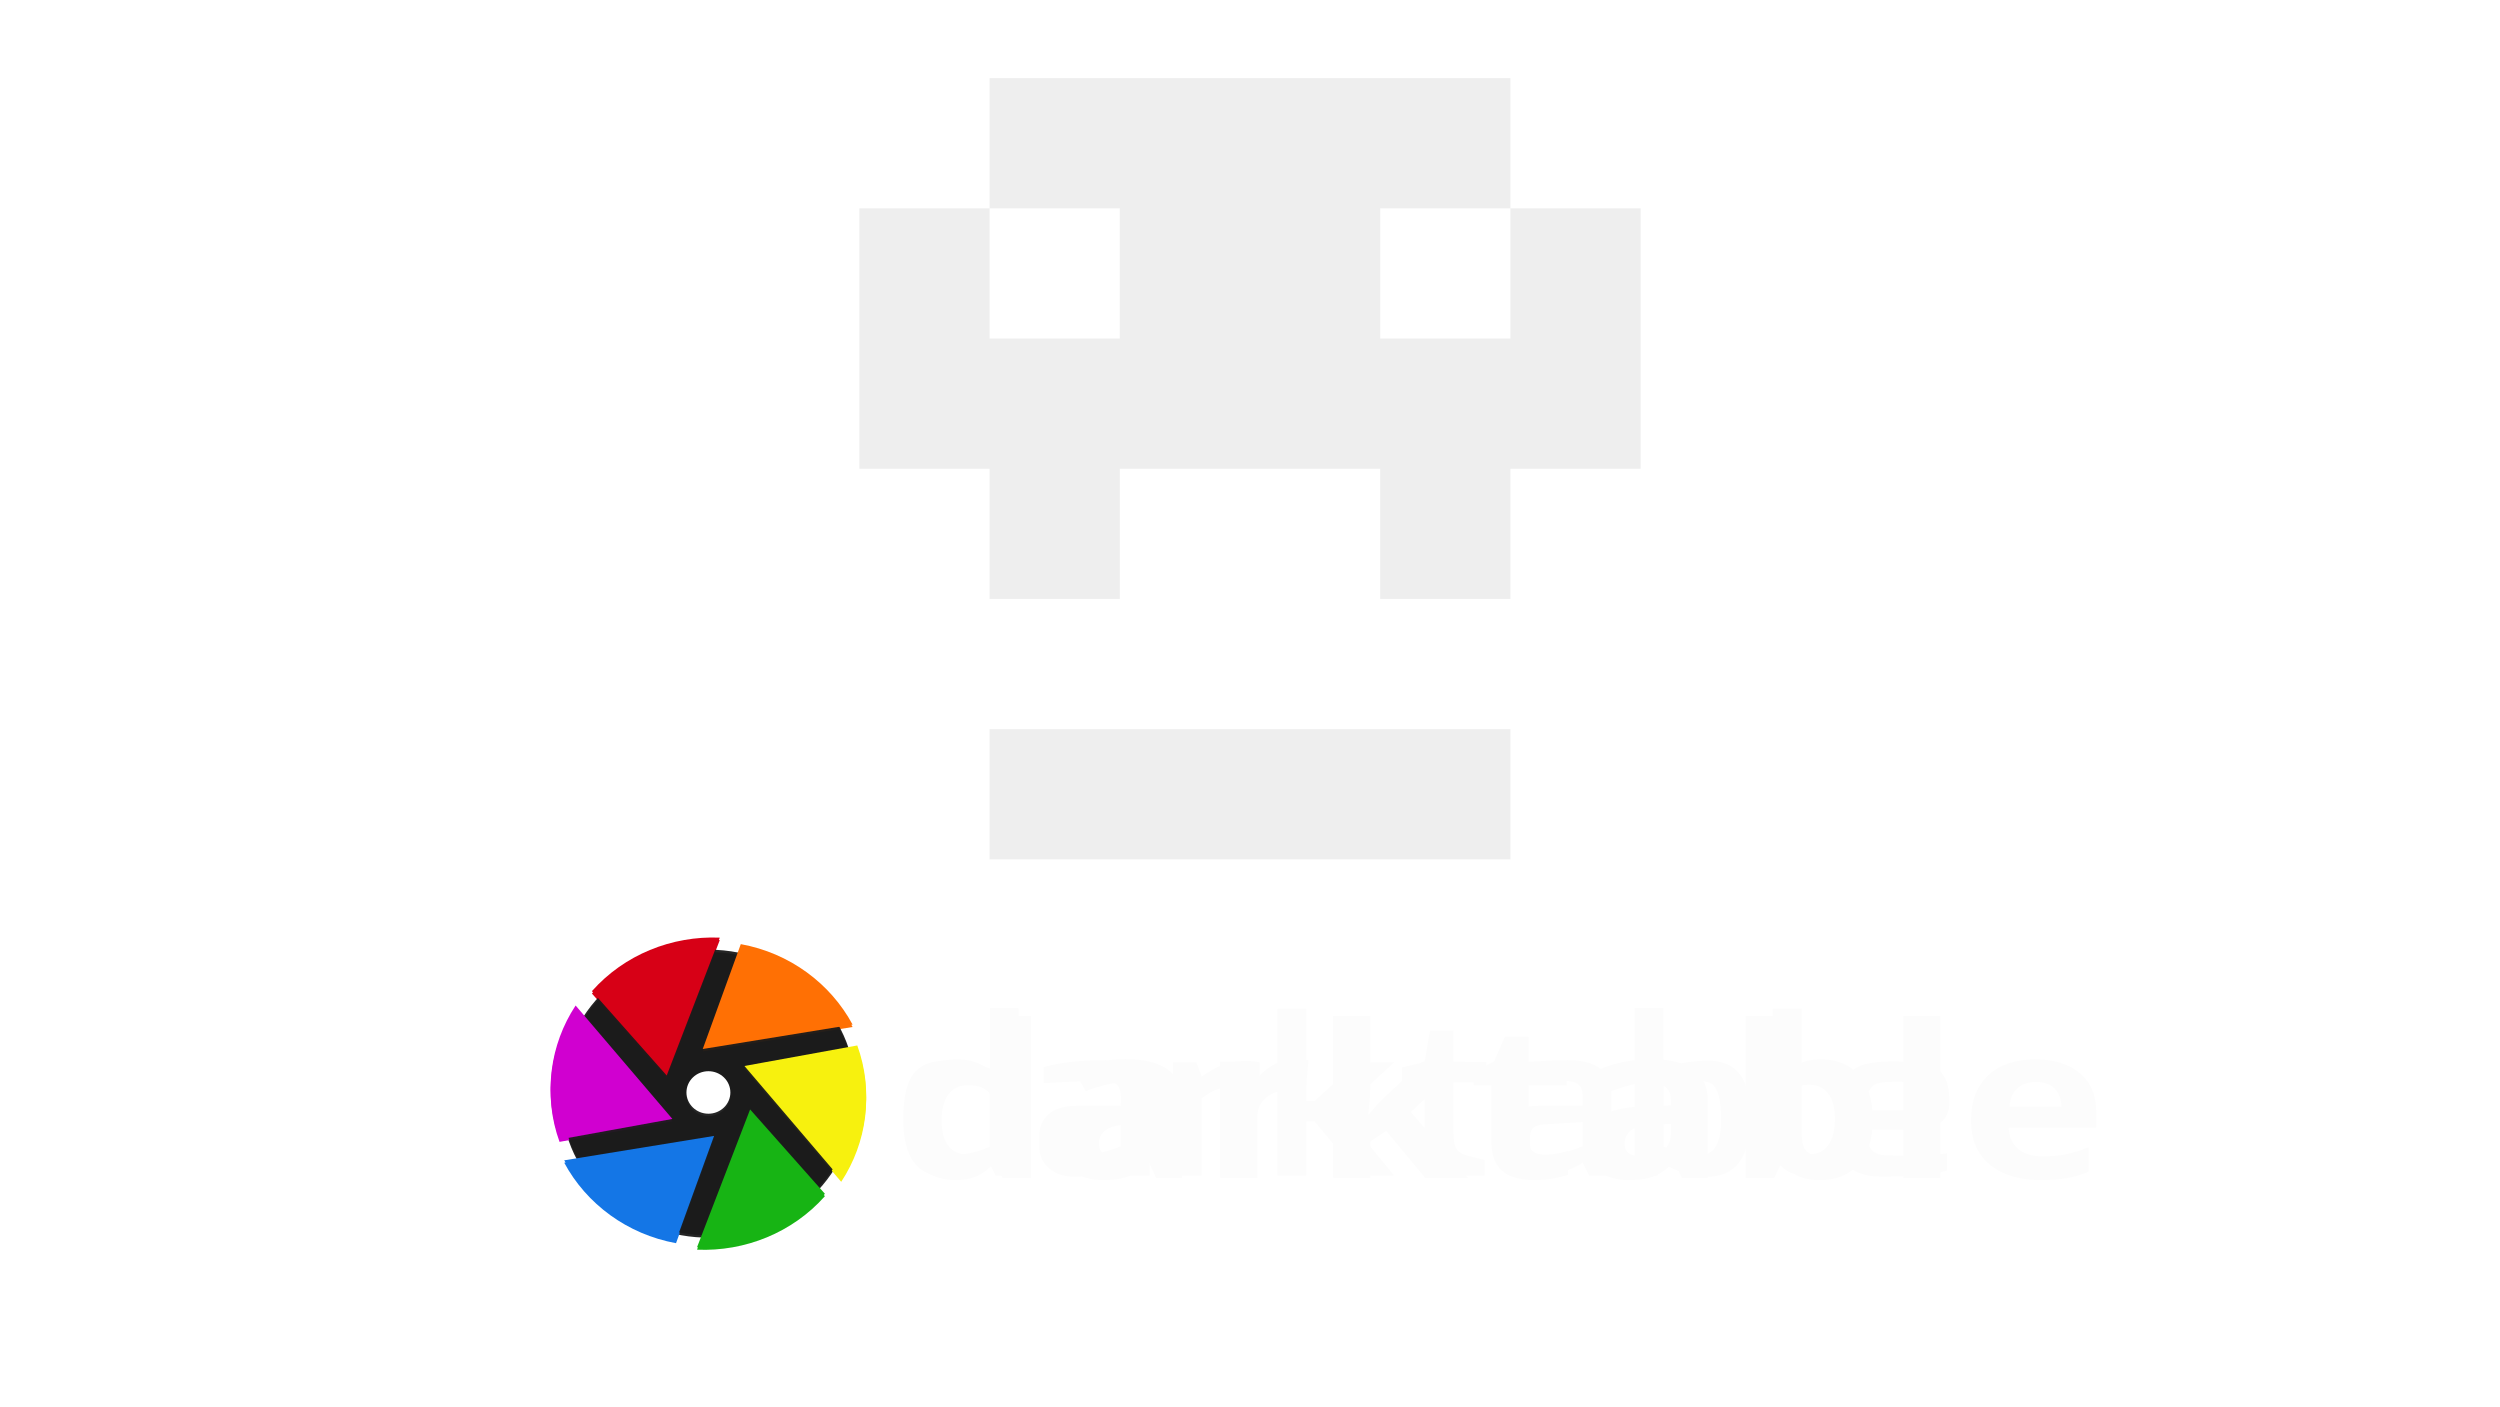
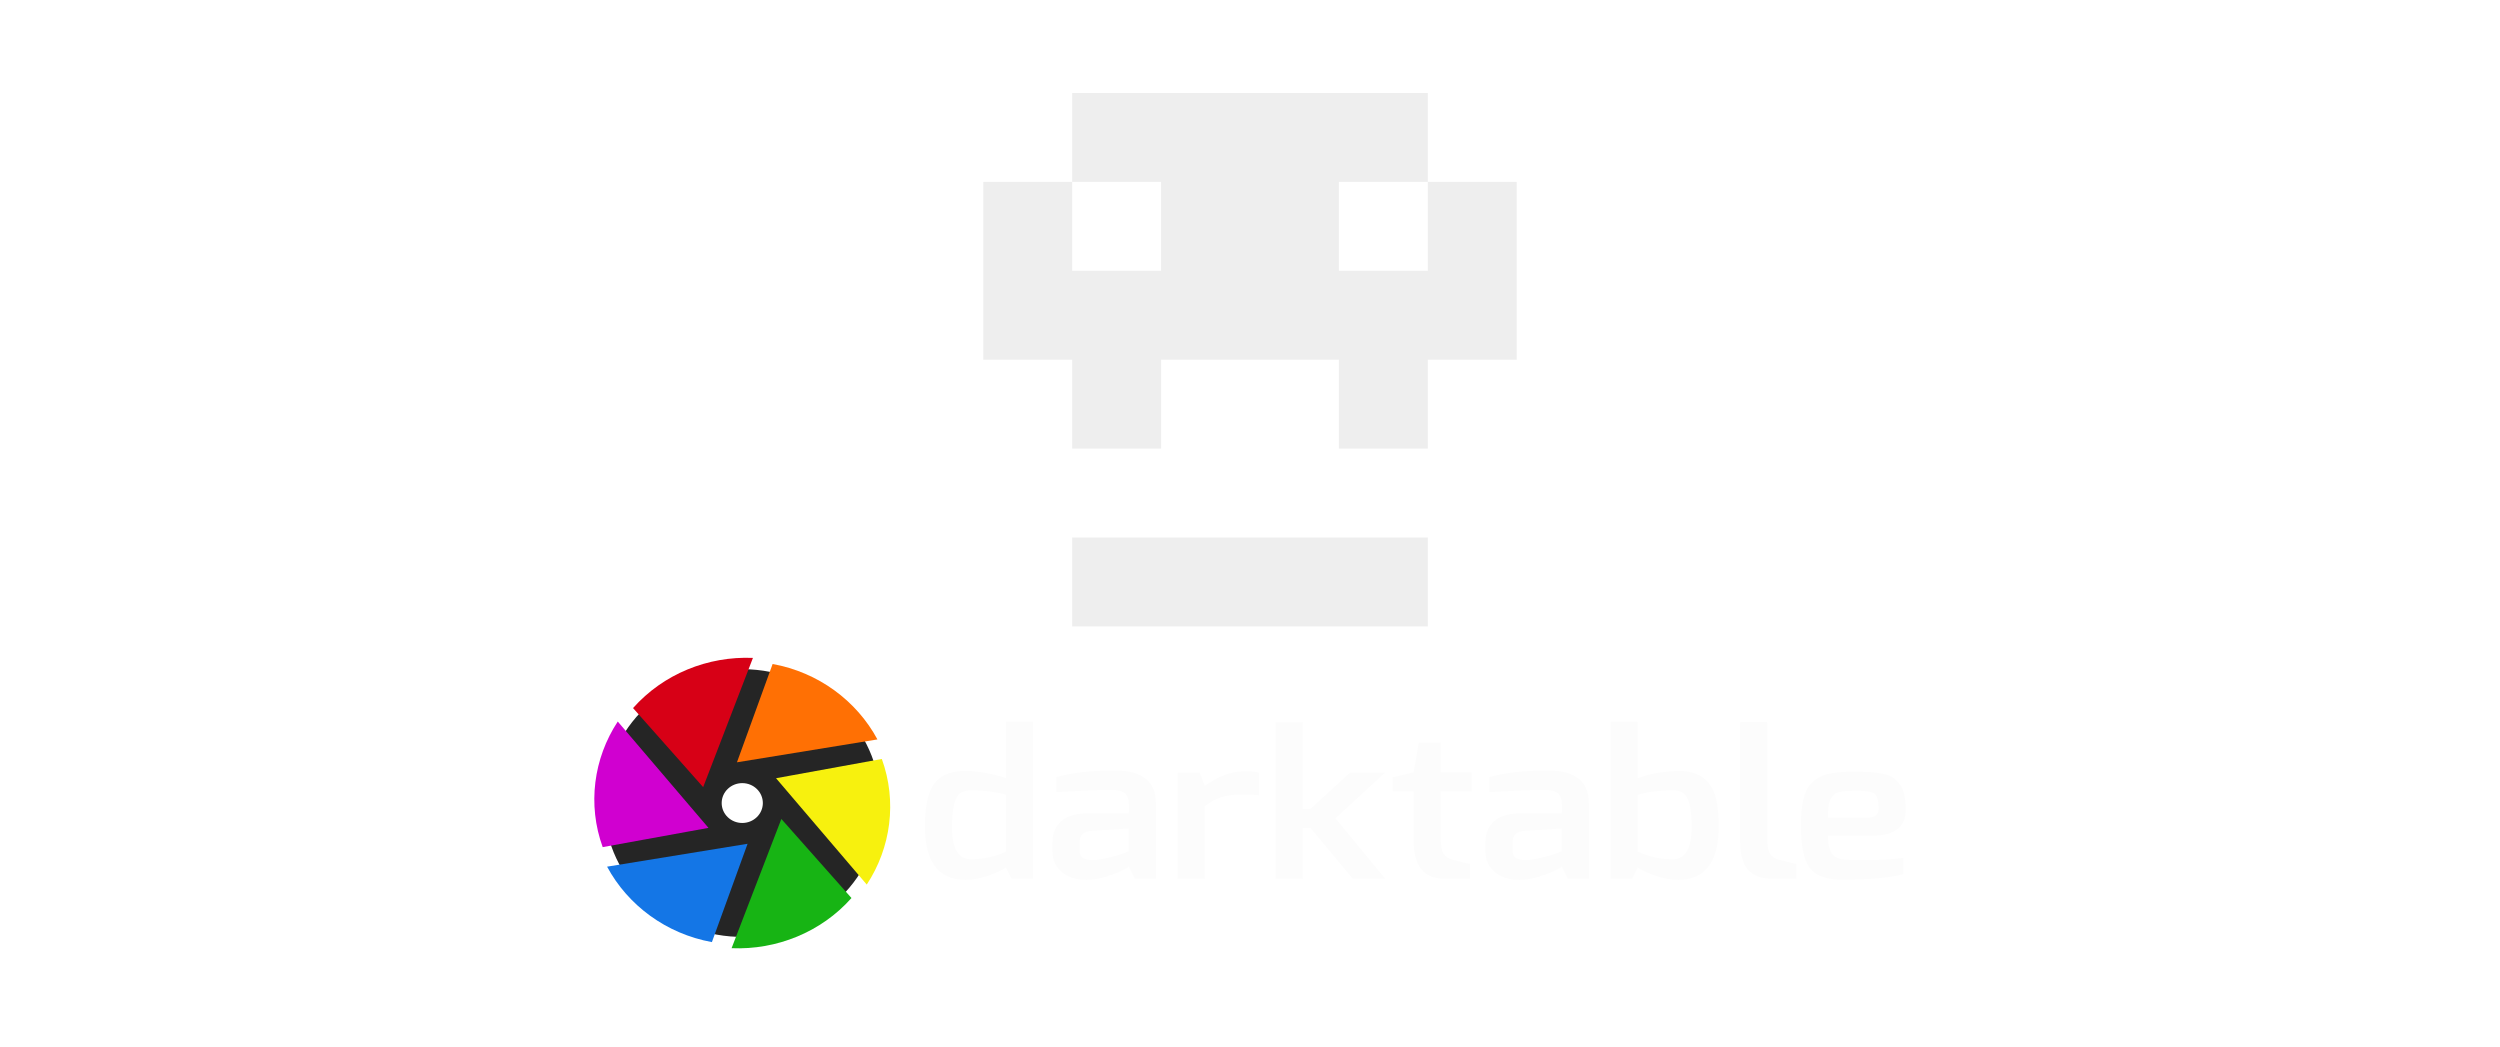
- <svg xmlns="http://www.w3.org/2000/svg" xmlns:xlink="http://www.w3.org/1999/xlink" width="1920" height="1080" viewBox="0 0 1920 1080" id="svg2" version="1.1">
+ <svg xmlns="http://www.w3.org/2000/svg" xmlns:xlink="http://www.w3.org/1999/xlink" width="2048" height="857" viewBox="0 0 2048 857" id="svg2" version="1.1">
  <defs id="defs4">
    <linearGradient xlink:href="#linearGradient4163" id="linearGradient5313" gradientUnits="userSpaceOnUse" gradientTransform="matrix(0.2008098,0,0,0.2189686,-2283.901,2088.739)" x1="372.859" y1="593.388" x2="318.297" y2="726.388" />
    <linearGradient id="linearGradient4163">
      <stop id="stop4165" offset="0" style="stop-color:#ff7004;stop-opacity:1;" />
      <stop id="stop4167" offset="1" style="stop-color:#ba4704;stop-opacity:1;" />
    </linearGradient>
    <linearGradient xlink:href="#linearGradient4105" id="linearGradient5315" gradientUnits="userSpaceOnUse" gradientTransform="matrix(0.1004049,0.1896324,-0.1739064,0.1094843,-2121.04,2127.015)" x1="277.627" y1="637.059" x2="454.048" y2="683.489" />
    <linearGradient id="linearGradient4105">
      <stop id="stop4107" offset="0" style="stop-color:#f7f10e;stop-opacity:1;" />
      <stop id="stop4109" offset="1" style="stop-color:#c58907;stop-opacity:1;" />
    </linearGradient>
    <linearGradient xlink:href="#linearGradient4123" id="linearGradient5317" gradientUnits="userSpaceOnUse" gradientTransform="matrix(-0.1004049,0.1896324,-0.1739064,-0.1094843,-2070.01,2299.949)" x1="253.838" y1="725.269" x2="401.186" y2="612.484" />
    <linearGradient id="linearGradient4123">
      <stop id="stop4125" offset="0" style="stop-color:#17b414;stop-opacity:1;" />
      <stop id="stop4127" offset="1" style="stop-color:#176314;stop-opacity:1;" />
    </linearGradient>
    <linearGradient xlink:href="#linearGradient4133" id="linearGradient5319" gradientUnits="userSpaceOnUse" gradientTransform="matrix(-0.2008098,0,0,-0.2189686,-2181.84,2434.607)" x1="326.125" y1="701.766" x2="342.125" y2="581.766" />
    <linearGradient id="linearGradient4133">
      <stop id="stop4135" offset="0" style="stop-color:#1476e6;stop-opacity:1;" />
      <stop id="stop4137" offset="1" style="stop-color:#143e9a;stop-opacity:1;" />
    </linearGradient>
    <linearGradient xlink:href="#linearGradient4143" id="linearGradient5321" gradientUnits="userSpaceOnUse" gradientTransform="matrix(-0.1004049,-0.1896324,0.1739064,-0.1094843,-2344.7,2396.33)" x1="456.976" y1="694.418" x2="273.627" y2="643.987" />
    <linearGradient id="linearGradient4143">
      <stop id="stop4145" offset="0" style="stop-color:#d000d0;stop-opacity:1;" />
      <stop id="stop4147" offset="1" style="stop-color:#760076;stop-opacity:1;" />
    </linearGradient>
    <linearGradient xlink:href="#linearGradient4153" id="linearGradient5323" gradientUnits="userSpaceOnUse" gradientTransform="matrix(0.1004049,-0.1896324,0.1739064,0.1094843,-2395.731,2223.396)" x1="432.115" y1="650.053" x2="263.694" y2="710.341" />
    <linearGradient id="linearGradient4153">
      <stop id="stop4155" offset="0" style="stop-color:#d70016;stop-opacity:1;" />
      <stop id="stop4157" offset="1" style="stop-color:#8d0016;stop-opacity:1;" />
    </linearGradient>
    <linearGradient xlink:href="#linearGradient4206" id="linearGradient5325" gradientUnits="userSpaceOnUse" gradientTransform="matrix(0.2008098,0,0,0.2189686,-2284.278,2205.617)" x1="256" y1="224" x2="256" y2="288" />
    <linearGradient id="linearGradient4206">
      <stop id="stop4208" offset="0" style="stop-color:#ffffff;stop-opacity:1;" />
      <stop id="stop4210" offset="1" style="stop-color:#b0b0b0;stop-opacity:1;" />
    </linearGradient>
    <linearGradient xlink:href="#linearGradient4163" id="linearGradient4302" gradientUnits="userSpaceOnUse" gradientTransform="matrix(0.2008098,0,0,0.2189686,-2283.901,2088.739)" x1="372.859" y1="593.388" x2="318.297" y2="726.388" />
    <linearGradient xlink:href="#linearGradient4105" id="linearGradient4304" gradientUnits="userSpaceOnUse" gradientTransform="matrix(0.1004049,0.1896324,-0.1739064,0.1094843,-2121.04,2127.015)" x1="277.627" y1="637.059" x2="454.048" y2="683.489" />
    <linearGradient xlink:href="#linearGradient4123" id="linearGradient4306" gradientUnits="userSpaceOnUse" gradientTransform="matrix(-0.1004049,0.1896324,-0.1739064,-0.1094843,-2070.01,2299.949)" x1="253.838" y1="725.269" x2="401.186" y2="612.484" />
    <linearGradient xlink:href="#linearGradient4133" id="linearGradient4308" gradientUnits="userSpaceOnUse" gradientTransform="matrix(-0.2008098,0,0,-0.2189686,-2181.84,2434.607)" x1="326.125" y1="701.766" x2="342.125" y2="581.766" />
    <linearGradient xlink:href="#linearGradient4143" id="linearGradient4310" gradientUnits="userSpaceOnUse" gradientTransform="matrix(-0.1004049,-0.1896324,0.1739064,-0.1094843,-2344.7,2396.33)" x1="456.976" y1="694.418" x2="273.627" y2="643.987" />
    <linearGradient xlink:href="#linearGradient4153" id="linearGradient4312" gradientUnits="userSpaceOnUse" gradientTransform="matrix(0.1004049,-0.1896324,0.1739064,0.1094843,-2395.731,2223.396)" x1="432.115" y1="650.053" x2="263.694" y2="710.341" />
    <linearGradient xlink:href="#linearGradient4206" id="linearGradient4314" gradientUnits="userSpaceOnUse" gradientTransform="matrix(0.2008098,0,0,0.2189686,-2284.278,2205.617)" x1="256" y1="224" x2="256" y2="288" />
  </defs>
-   <g id="layer1" transform="translate(0,27.64)">
-     <g id="layer1-6" transform="translate(-909.0933,-11.99363)">
-       <path d="m 1669.093,544.347 400,0 0,100 -400,0 z m 0,-499.987 0,100 100,0 0,100 -100,0 0,-100 -100,0 0,200 100,0 0,100 100,0 0,-100 200,0 0,100 100,0 0,-100 100,0 0,-200 -100,0 0,100 -100,0 0,-100 100,0 0,-100 z" style="fill:#eeeeee;stroke:none" id="rect3177" />
-     </g>
-     <g id="layer1-0" transform="matrix(4.47619,0,0,4.47619,422.8572,-3778.344)">
-       <g id="g5246" transform="matrix(0.3177121,0,0,0.3177121,-345.5232,2722.802)">
-         <g id="g5339" transform="translate(-27.52736,0)">
-           <g transform="matrix(4.779088,0,0,4.626828,1141.401,-5434.143)" id="g5248">
-             <g transform="translate(21.02912,11.99526)" id="g5327">
-               <g transform="translate(-21.23118,-448.9607)" style="display:inline;fill:#000000;fill-opacity:1" id="g5251">
-                 <path style="display:inline;opacity:0.95;fill:#1a1a1a;fill-opacity:1;stroke:none" id="path5257" d="M 29.19,457.01 A 16.667,16.667 0 0 1 12.782,473.674 16.667,16.667 0 0 1 -4.135,457.525 16.667,16.667 0 0 1 11.75,440.361 16.667,16.667 0 0 1 29.158,455.979" />
-               </g>
-               <g transform="translate(-52.26098,-463.3958)" style="display:inline" id="g5275">
-                 <path id="path5277" d="m 47.213,454.132 -4.3,12.241 16.933,-2.849 c -2.508,-4.817 -7.129,-8.356 -12.633,-9.392 z" style="display:inline;fill:url(#linearGradient4302);fill-opacity:1;fill-rule:nonzero;stroke:none;filter:url(#filter3903)" />
-                 <path style="display:inline;fill:url(#linearGradient4304);fill-opacity:1;fill-rule:nonzero;stroke:none;filter:url(#filter3903)" d="m 60.376,465.957 -12.751,2.397 10.934,13.24 c 2.917,-4.58 3.672,-10.352 1.817,-15.637 z" id="path5279" />
-                 <path id="path5281" d="m 56.717,483.27 -8.451,-9.844 -5.999,16.089 c 5.425,0.236 10.801,-1.995 14.45,-6.245 z" style="display:inline;fill:url(#linearGradient4306);fill-opacity:1;fill-rule:nonzero;stroke:none;filter:url(#filter3903)" />
-                 <path style="display:inline;fill:url(#linearGradient4308);fill-opacity:1;fill-rule:nonzero;stroke:none;filter:url(#filter3903)" d="m 39.894,488.757 4.3,-12.241 -16.933,2.849 c 2.508,4.817 7.129,8.356 12.633,9.392 z" id="path5283" />
-                 <path id="path5285" d="m 26.731,476.932 12.751,-2.397 -10.934,-13.24 c -2.917,4.58 -3.672,10.352 -1.817,15.637 z" style="display:inline;fill:url(#linearGradient4310);fill-opacity:1;fill-rule:nonzero;stroke:none;filter:url(#filter3903)" />
-                 <path style="display:inline;fill:url(#linearGradient4312);fill-opacity:1;fill-rule:nonzero;stroke:none;filter:url(#filter3903)" d="m 30.39,459.62 8.451,9.844 5.999,-16.089 c -5.425,-0.236 -10.801,1.996 -14.45,6.245 z" id="path5287" />
-                 <circle r="2.481" cy="471.445" cx="43.554" id="circle5289" style="fill:url(#linearGradient4314);fill-opacity:1;stroke:none" />
-               </g>
-             </g>
-           </g>
-           <g transform="translate(20,4.1053456e-5)" id="g5307">
-             <text xml:space="preserve" style="font-style:normal;font-variant:normal;font-weight:600;font-stretch:normal;font-size:124.413px;line-height:125%;font-family:Exo;-inkscape-font-specification:'Exo, Semi-Bold';text-align:start;letter-spacing:0px;word-spacing:0px;writing-mode:lr-tb;text-anchor:start;fill:#fcfcfc;fill-opacity:1;stroke:none;stroke-width:1px;stroke-linecap:butt;stroke-linejoin:miter;stroke-opacity:1" x="1184.591" y="-5722.541" id="text5309" transform="scale(1.080428,0.9255592)">
-               <tspan id="tspan5311" x="1184.591" y="-5722.541">darktable</tspan>
-             </text>
-           </g>
-         </g>
+   <g id="layer4" style="display:inline" transform="translate(0,-223)">
+     <g style="display:inline" transform="matrix(6.79653,0,0,6.579995,667.238,827.895)" id="g5327">
+       <g transform="translate(-21.23118,-448.9607)" style="display:inline;fill:#000000;fill-opacity:1" id="g5251">
+         <path style="display:inline;opacity:0.95;fill:#1a1a1a;fill-opacity:1;stroke:none" id="path5257" d="M 29.19,457.01 A 16.667,16.667 0 0 1 12.782,473.674 16.667,16.667 0 0 1 -4.135,457.525 16.667,16.667 0 0 1 11.75,440.361 16.667,16.667 0 0 1 29.158,455.979" />
      </g>
-       <g transform="matrix(0.3177121,0,0,0.3177121,-345.5232,2722.802)" id="g5356">
-         <g transform="translate(-27.52736,0)" id="g5358">
-           <g id="g5385" transform="translate(20,4.1053456e-5)">
-             <g id="g4215" transform="translate(0,-1.297607)">
-               <g transform="matrix(4.779088,0,0,4.626828,1121.401,-5434.143)" id="g5360">
-                 <g transform="translate(21.02912,11.99526)" id="g5362">
-                   <g transform="translate(-21.23118,-448.9607)" style="display:inline;fill:#000000;fill-opacity:1" id="g5364">
-                     <path style="display:inline;opacity:0.95;fill:#1a1a1a;fill-opacity:1;stroke:none" id="path5367" d="M 29.19,457.01 A 16.667,16.667 0 0 1 12.782,473.674 16.667,16.667 0 0 1 -4.135,457.525 16.667,16.667 0 0 1 11.75,440.361 16.667,16.667 0 0 1 29.158,455.979" />
-                   </g>
-                   <g transform="translate(-52.26098,-463.3958)" style="display:inline" id="g5369">
-                     <path id="path5371" d="m 47.213,454.132 -4.3,12.241 16.933,-2.849 c -2.508,-4.817 -7.129,-8.356 -12.633,-9.392 z" style="display:inline;fill:url(#linearGradient5313);fill-opacity:1;fill-rule:nonzero;stroke:none;filter:url(#filter3903)" />
-                     <path style="display:inline;fill:url(#linearGradient5315);fill-opacity:1;fill-rule:nonzero;stroke:none;filter:url(#filter3903)" d="m 60.376,465.957 -12.751,2.397 10.934,13.24 c 2.917,-4.58 3.672,-10.352 1.817,-15.637 z" id="path5373" />
-                     <path id="path5375" d="m 56.717,483.27 -8.451,-9.844 -5.999,16.089 c 5.425,0.236 10.801,-1.995 14.45,-6.245 z" style="display:inline;fill:url(#linearGradient5317);fill-opacity:1;fill-rule:nonzero;stroke:none;filter:url(#filter3903)" />
-                     <path style="display:inline;fill:url(#linearGradient5319);fill-opacity:1;fill-rule:nonzero;stroke:none;filter:url(#filter3903)" d="m 39.894,488.757 4.3,-12.241 -16.933,2.849 c 2.508,4.817 7.129,8.356 12.633,9.392 z" id="path5377" />
-                     <path id="path5379" d="m 26.731,476.932 12.751,-2.397 -10.934,-13.24 c -2.917,4.58 -3.672,10.352 -1.817,15.637 z" style="display:inline;fill:url(#linearGradient5321);fill-opacity:1;fill-rule:nonzero;stroke:none;filter:url(#filter3903)" />
-                     <path style="display:inline;fill:url(#linearGradient5323);fill-opacity:1;fill-rule:nonzero;stroke:none;filter:url(#filter3903)" d="m 30.39,459.62 8.451,9.844 5.999,-16.089 c -5.425,-0.236 -10.801,1.996 -14.45,6.245 z" id="path5381" />
-                     <circle r="2.481" cy="471.445" cx="43.554" id="circle5383" style="fill:url(#linearGradient5325);fill-opacity:1;stroke:none" />
-                   </g>
-                 </g>
-               </g>
-               <g transform="scale(1.080428,0.9255592)" style="font-style:normal;font-variant:normal;font-weight:600;font-stretch:normal;font-size:124.413px;line-height:125%;font-family:Exo;-inkscape-font-specification:'Exo, Semi-Bold';text-align:start;letter-spacing:0px;word-spacing:0px;writing-mode:lr-tb;text-anchor:start;fill:#fcfcfc;fill-opacity:1;stroke:none;stroke-width:1px;stroke-linecap:butt;stroke-linejoin:miter;stroke-opacity:1" id="text5387">
-                 <path d="m 1189.816,-5755.262 q 0,-20.528 6.096,-27.993 5.101,-6.345 15.552,-6.345 4.479,0 10.575,1.244 6.221,1.244 11.073,3.359 l 0,-35.209 14.307,0 0,97.665 -11.446,0 -2.986,-6.967 q -3.359,2.737 -9.704,5.225 -6.221,2.488 -11.819,2.488 -21.648,0 -21.648,-33.467 z m 14.432,0.747 q 0,19.906 10.078,19.906 9.829,0 18.662,-4.728 l 0,-35.458 q -8.46,-2.737 -18.662,-2.737 -3.359,0 -5.474,1.617 -4.603,3.608 -4.603,21.399 z" id="path4232" />
-                 <path d="m 1259.947,-5785.743 q 11.944,-4.106 31.228,-4.106 21.772,0 21.772,20.404 l 0,46.904 -11.197,0 -3.235,-7.589 q -0.373,0.747 -3.732,2.613 -3.235,1.866 -8.709,3.857 -5.474,1.866 -10.078,1.866 -8.46,0 -13.312,-4.977 -4.852,-4.976 -4.852,-12.193 l 0,-6.718 q 0,-7.714 4.603,-12.566 4.603,-4.977 14.681,-4.977 10.202,0 15.8,0 5.599,0 5.599,0 0.124,-2.861 0.124,-4.23 0,-1.493 -0.124,-1.493 0,-5.101 -2.364,-6.967 -2.239,-1.866 -6.967,-1.866 -9.207,0 -29.237,1.369 l 0,-9.331 z m 12.317,45.038 q 0,3.857 1.742,5.225 1.742,1.369 5.101,1.369 3.359,0 8.211,-1.369 4.976,-1.369 8.087,-2.737 l 3.11,-1.369 0,-14.183 -20.155,1.493 q -6.096,0.622 -6.096,7.216 l 0,4.354 z" id="path4234" />
-                 <path d="m 1345.112,-5784.748 q 2.488,-1.617 6.594,-3.11 4.106,-1.493 9.207,-1.493 5.101,0 7.092,0.871 l 0,14.059 q -3.235,-0.498 -9.455,-0.498 -6.221,0 -10.575,1.617 -4.354,1.493 -8.958,5.723 l 0,45.038 -14.432,0 0,-66.064 11.695,0 2.737,8.336 q 3.608,-2.861 6.096,-4.479 z" id="path4236" />
-                 <path d="m 1376.827,-5722.541 0,-97.291 14.432,0 0,53.871 4.106,0 21.15,-22.643 18.662,0 -26.5,28.491 26.5,37.573 -17.294,0 -22.519,-31.601 -4.106,0 0,31.601 -14.432,0 z" id="path4238" />
-                 <path d="m 1464.807,-5807.142 0,18.413 16.422,0 0,11.819 -16.422,0 0,28.988 q 0,6.967 1.493,9.829 1.617,2.737 4.728,3.732 8.46,2.613 9.331,2.613 l 0,9.207 -13.685,0 q -16.298,0 -16.298,-23.639 l 0,-30.73 -11.197,0 0,-8.709 11.197,-3.11 2.737,-18.413 11.695,0 z" id="path4240" />
-                 <path d="m 1490.792,-5785.743 q 11.944,-4.106 31.228,-4.106 21.772,0 21.772,20.404 l 0,46.904 -11.197,0 -3.235,-7.589 q -0.373,0.747 -3.732,2.613 -3.235,1.866 -8.709,3.857 -5.474,1.866 -10.078,1.866 -8.46,0 -13.312,-4.977 -4.852,-4.976 -4.852,-12.193 l 0,-6.718 q 0,-7.714 4.603,-12.566 4.603,-4.977 14.681,-4.977 10.202,0 15.8,0 5.599,0 5.599,0 0.124,-2.861 0.124,-4.23 0,-1.493 -0.124,-1.493 0,-5.101 -2.364,-6.967 -2.239,-1.866 -6.967,-1.866 -9.207,0 -29.237,1.369 l 0,-9.331 z m 12.317,45.038 q 0,3.857 1.742,5.225 1.742,1.369 5.101,1.369 3.359,0 8.211,-1.369 4.976,-1.369 8.087,-2.737 l 3.11,-1.369 0,-14.183 -20.155,1.493 q -6.096,0.622 -6.096,7.216 l 0,4.354 z" id="path4242" />
-                 <path d="m 1569.736,-5820.206 0,35.209 q 6.47,-2.861 12.566,-3.732 6.221,-0.871 9.829,-0.871 3.732,0 7.216,1.244 3.483,1.12 5.847,3.484 2.364,2.24 3.857,5.225 1.617,2.861 2.488,6.967 1.493,7.34 1.493,17.418 0,33.467 -21.648,33.467 -5.474,0 -11.819,-2.488 -6.345,-2.488 -9.704,-5.225 l -2.986,6.967 -11.446,0 0,-97.665 14.307,0 z m 18.786,85.596 q 4.976,0 7.465,-4.976 2.613,-4.977 2.613,-14.93 0,-9.953 -1.244,-14.805 -1.244,-4.976 -3.359,-6.594 -1.991,-1.617 -5.474,-1.617 -10.202,0 -18.662,2.737 l 0,35.458 q 8.833,4.728 18.662,4.728 z" id="path4244" />
-                 <path d="m 1624.439,-5746.055 0,-73.901 14.432,0 0,72.16 q 0,6.967 1.493,9.704 1.493,2.737 4.728,3.732 8.46,2.613 9.331,2.613 l 0,9.207 -13.188,0 q -8.211,0 -12.566,-5.474 -4.23,-5.474 -4.23,-18.04 z" id="path4246" />
-                 <path d="m 1661.705,-5781.015 q 3.732,-4.976 9.331,-6.594 5.599,-1.493 12.566,-1.493 7.091,0 10.326,0.249 3.359,0.249 6.718,1.12 3.359,0.747 5.35,2.364 1.991,1.617 3.608,4.23 3.11,4.728 3.11,15.8 0,16.049 -17.916,16.049 l -23.514,0 q 0,9.704 3.235,12.566 1.742,1.617 3.981,2.115 2.364,0.498 13.312,0.498 10.948,0 19.657,-1.369 l 0,10.078 q -10.202,3.484 -32.845,3.484 -12.441,0 -17.169,-7.465 -4.603,-7.589 -4.603,-26.251 0,-18.786 4.852,-25.38 z m 36.578,15.178 q 0,-7.465 -2.115,-9.456 -1.991,-1.991 -9.704,-1.991 -9.829,0 -11.819,2.24 -2.613,2.861 -2.986,6.718 -0.373,3.732 -0.373,7.838 l 20.653,0 q 6.345,0 6.345,-5.35 z" id="path4248" />
-               </g>
-             </g>
-           </g>
-         </g>
+       <g transform="translate(-52.26098,-463.3958)" style="display:inline" id="g5275">
+         <path id="path5277" d="m 47.213,454.132 -4.3,12.241 16.933,-2.849 c -2.508,-4.817 -7.129,-8.356 -12.633,-9.392 z" style="display:inline;fill:url(#linearGradient4302);fill-opacity:1;fill-rule:nonzero;stroke:none;filter:url(#filter3903)" />
+         <path style="display:inline;fill:url(#linearGradient4304);fill-opacity:1;fill-rule:nonzero;stroke:none;filter:url(#filter3903)" d="m 60.376,465.957 -12.751,2.397 10.934,13.24 c 2.917,-4.58 3.672,-10.352 1.817,-15.637 z" id="path5279" />
+         <path id="path5281" d="m 56.717,483.27 -8.451,-9.844 -5.999,16.089 c 5.425,0.236 10.801,-1.995 14.45,-6.245 z" style="display:inline;fill:url(#linearGradient4306);fill-opacity:1;fill-rule:nonzero;stroke:none;filter:url(#filter3903)" />
+         <path style="display:inline;fill:url(#linearGradient4308);fill-opacity:1;fill-rule:nonzero;stroke:none;filter:url(#filter3903)" d="m 39.894,488.757 4.3,-12.241 -16.933,2.849 c 2.508,4.817 7.129,8.356 12.633,9.392 z" id="path5283" />
+         <path id="path5285" d="m 26.731,476.932 12.751,-2.397 -10.934,-13.24 c -2.917,4.58 -3.672,10.352 -1.817,15.637 z" style="display:inline;fill:url(#linearGradient4310);fill-opacity:1;fill-rule:nonzero;stroke:none;filter:url(#filter3903)" />
+         <path style="display:inline;fill:url(#linearGradient4312);fill-opacity:1;fill-rule:nonzero;stroke:none;filter:url(#filter3903)" d="m 30.39,459.62 8.451,9.844 5.999,-16.089 c -5.425,-0.236 -10.801,1.996 -14.45,6.245 z" id="path5287" />
+         <circle r="2.481" cy="471.445" cx="43.554" id="circle5289" style="fill:url(#linearGradient4314);fill-opacity:1;stroke:none" />
      </g>
    </g>
  </g>
+   <g id="layer1" transform="translate(0,-195.36)" style="display:inline">
+     <g id="text5387" style="font-style:normal;font-variant:normal;font-weight:600;font-stretch:normal;font-size:124.413px;line-height:125%;font-family:Exo;-inkscape-font-specification:'Exo, Semi-Bold';text-align:start;letter-spacing:0px;word-spacing:0px;writing-mode:lr-tb;text-anchor:start;display:inline;fill:#fcfcfc;fill-opacity:1;stroke:none;stroke-width:1px;stroke-linecap:butt;stroke-linejoin:miter;stroke-opacity:1" transform="matrix(1.536519,0,0,1.316274,-1070.475,8447.592)">
+       <path id="path4232" d="m 1189.816,-5755.262 q 0,-20.528 6.096,-27.993 5.101,-6.345 15.552,-6.345 4.479,0 10.575,1.244 6.221,1.244 11.073,3.359 v -35.209 h 14.307 v 97.665 h -11.446 l -2.986,-6.967 q -3.359,2.737 -9.704,5.225 -6.221,2.488 -11.819,2.488 -21.648,0 -21.648,-33.467 z m 14.432,0.747 q 0,19.906 10.078,19.906 9.829,0 18.662,-4.728 v -35.458 q -8.46,-2.737 -18.662,-2.737 -3.359,0 -5.474,1.617 -4.603,3.608 -4.603,21.399 z" />
+       <path id="path4234" d="m 1259.947,-5785.743 q 11.944,-4.106 31.228,-4.106 21.772,0 21.772,20.404 v 46.904 h -11.197 l -3.235,-7.589 q -0.373,0.747 -3.732,2.613 -3.235,1.866 -8.709,3.857 -5.474,1.866 -10.078,1.866 -8.46,0 -13.312,-4.977 -4.852,-4.976 -4.852,-12.193 v -6.718 q 0,-7.714 4.603,-12.566 4.603,-4.977 14.681,-4.977 10.202,0 15.8,0 5.599,0 5.599,0 0.124,-2.861 0.124,-4.23 0,-1.493 -0.124,-1.493 0,-5.101 -2.364,-6.967 -2.239,-1.866 -6.967,-1.866 -9.207,0 -29.237,1.369 z m 12.317,45.038 q 0,3.857 1.742,5.225 1.742,1.369 5.101,1.369 3.359,0 8.211,-1.369 4.976,-1.369 8.087,-2.737 l 3.11,-1.369 v -14.183 l -20.155,1.493 q -6.096,0.622 -6.096,7.216 z" />
+       <path id="path4236" d="m 1345.112,-5784.748 q 2.488,-1.617 6.594,-3.11 4.106,-1.493 9.207,-1.493 5.101,0 7.092,0.871 v 14.059 q -3.235,-0.498 -9.455,-0.498 -6.221,0 -10.575,1.617 -4.354,1.493 -8.958,5.723 v 45.038 h -14.432 v -66.064 h 11.695 l 2.737,8.336 q 3.608,-2.861 6.096,-4.479 z" />
+       <path id="path4238" d="m 1376.827,-5722.541 v -97.291 h 14.432 v 53.871 h 4.106 l 21.15,-22.643 h 18.662 l -26.5,28.491 26.5,37.573 h -17.294 l -22.519,-31.601 h -4.106 v 31.601 z" />
+       <path id="path4240" d="m 1464.807,-5807.142 v 18.413 h 16.422 v 11.819 h -16.422 v 28.988 q 0,6.967 1.493,9.829 1.617,2.737 4.728,3.732 8.46,2.613 9.331,2.613 v 9.207 h -13.685 q -16.298,0 -16.298,-23.639 v -30.73 h -11.197 v -8.709 l 11.197,-3.11 2.737,-18.413 z" />
+       <path id="path4242" d="m 1490.792,-5785.743 q 11.944,-4.106 31.228,-4.106 21.772,0 21.772,20.404 v 46.904 h -11.197 l -3.235,-7.589 q -0.373,0.747 -3.732,2.613 -3.235,1.866 -8.709,3.857 -5.474,1.866 -10.078,1.866 -8.46,0 -13.312,-4.977 -4.852,-4.976 -4.852,-12.193 v -6.718 q 0,-7.714 4.603,-12.566 4.603,-4.977 14.681,-4.977 10.202,0 15.8,0 5.599,0 5.599,0 0.124,-2.861 0.124,-4.23 0,-1.493 -0.124,-1.493 0,-5.101 -2.364,-6.967 -2.239,-1.866 -6.967,-1.866 -9.207,0 -29.237,1.369 z m 12.317,45.038 q 0,3.857 1.742,5.225 1.742,1.369 5.101,1.369 3.359,0 8.211,-1.369 4.976,-1.369 8.087,-2.737 l 3.11,-1.369 v -14.183 l -20.155,1.493 q -6.096,0.622 -6.096,7.216 z" />
+       <path id="path4244" d="m 1569.736,-5820.206 v 35.209 q 6.47,-2.861 12.566,-3.732 6.221,-0.871 9.829,-0.871 3.732,0 7.216,1.244 3.483,1.12 5.847,3.484 2.364,2.24 3.857,5.225 1.617,2.861 2.488,6.967 1.493,7.34 1.493,17.418 0,33.467 -21.648,33.467 -5.474,0 -11.819,-2.488 -6.345,-2.488 -9.704,-5.225 l -2.986,6.967 h -11.446 v -97.665 z m 18.786,85.596 q 4.976,0 7.465,-4.976 2.613,-4.977 2.613,-14.93 0,-9.953 -1.244,-14.805 -1.244,-4.976 -3.359,-6.594 -1.991,-1.617 -5.474,-1.617 -10.202,0 -18.662,2.737 v 35.458 q 8.833,4.728 18.662,4.728 z" />
+       <path id="path4246" d="m 1624.439,-5746.055 v -73.901 h 14.432 v 72.16 q 0,6.967 1.493,9.704 1.493,2.737 4.728,3.732 8.46,2.613 9.331,2.613 v 9.207 h -13.188 q -8.211,0 -12.566,-5.474 -4.23,-5.474 -4.23,-18.04 z" />
+       <path id="path4248" d="m 1661.705,-5781.015 q 3.732,-4.976 9.331,-6.594 5.599,-1.493 12.566,-1.493 7.091,0 10.326,0.249 3.359,0.249 6.718,1.12 3.359,0.747 5.35,2.364 1.991,1.617 3.608,4.23 3.11,4.728 3.11,15.8 0,16.049 -17.916,16.049 h -23.514 q 0,9.704 3.235,12.566 1.742,1.617 3.981,2.115 2.364,0.498 13.312,0.498 10.948,0 19.657,-1.369 v 10.078 q -10.202,3.484 -32.845,3.484 -12.441,0 -17.169,-7.465 -4.603,-7.589 -4.603,-26.251 0,-18.786 4.852,-25.38 z m 36.578,15.178 q 0,-7.465 -2.115,-9.456 -1.991,-1.991 -9.704,-1.991 -9.829,0 -11.819,2.24 -2.613,2.861 -2.986,6.718 -0.373,3.732 -0.373,7.838 h 20.653 q 6.345,0 6.345,-5.35 z" />
+     </g>
+   </g>
+   <g id="layer3" style="display:none" transform="translate(0,-223)">
+     <text xml:space="preserve" style="font-style:normal;font-variant:normal;font-weight:600;font-stretch:normal;font-size:176.933px;line-height:125%;font-family:Exo;-inkscape-font-specification:'Exo, Semi-Bold';text-align:start;letter-spacing:0px;word-spacing:0px;writing-mode:lr-tb;text-anchor:start;display:inline;fill:#fcfcfc;fill-opacity:1;stroke:none;stroke-width:1.422px;stroke-linecap:butt;stroke-linejoin:miter;stroke-opacity:1" x="692.981" y="1020.618" id="text5309" transform="scale(1.080428,0.9255592)">
+       <tspan id="tspan5311" x="692.981" y="1020.618" style="stroke-width:1.422px">darktable</tspan>
+     </text>
+   </g>
+   <g id="layer2" transform="translate(0,-223)">
+     <g id="layer1-6" transform="matrix(0.7283382,0,0,0.7283382,-337.3321,266.8571)" style="stroke-width:1.373">
+       <path d="m 1669.093,544.347 h 400 v 100 h -400 z m 0,-499.987 v 100 h 100 v 100 h -100 v -100 h -100 v 200 h 100 v 100 h 100 v -100 h 200 v 100 h 100 v -100 h 100 v -200 h -100 v 100 h -100 v -100 h 100 V 44.36 Z" style="fill:#eeeeee;stroke:none;stroke-width:1.373" id="rect3177" />
+     </g>
+   </g>
</svg>
